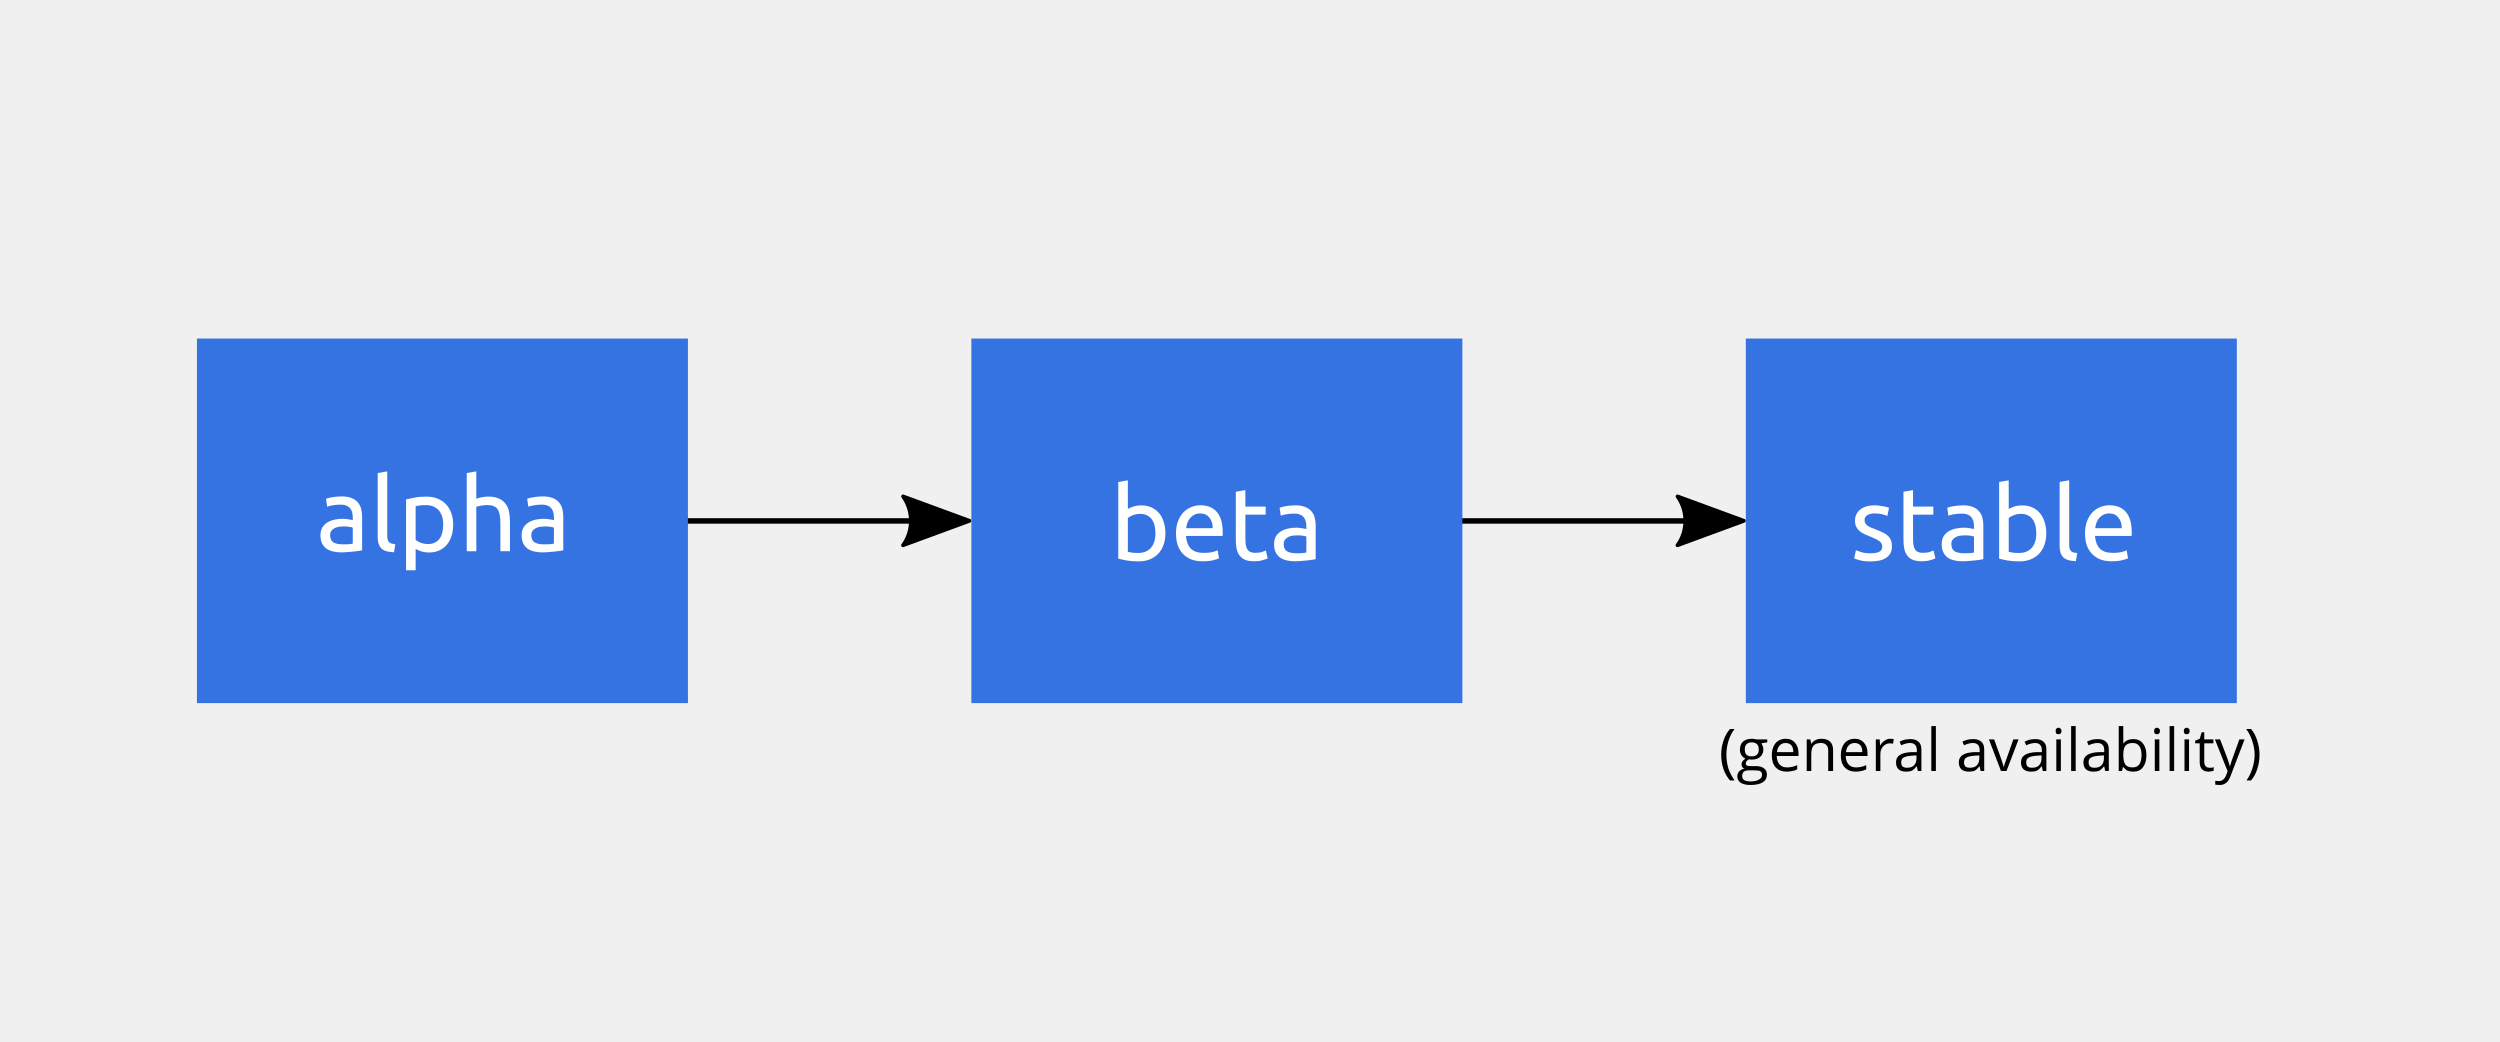
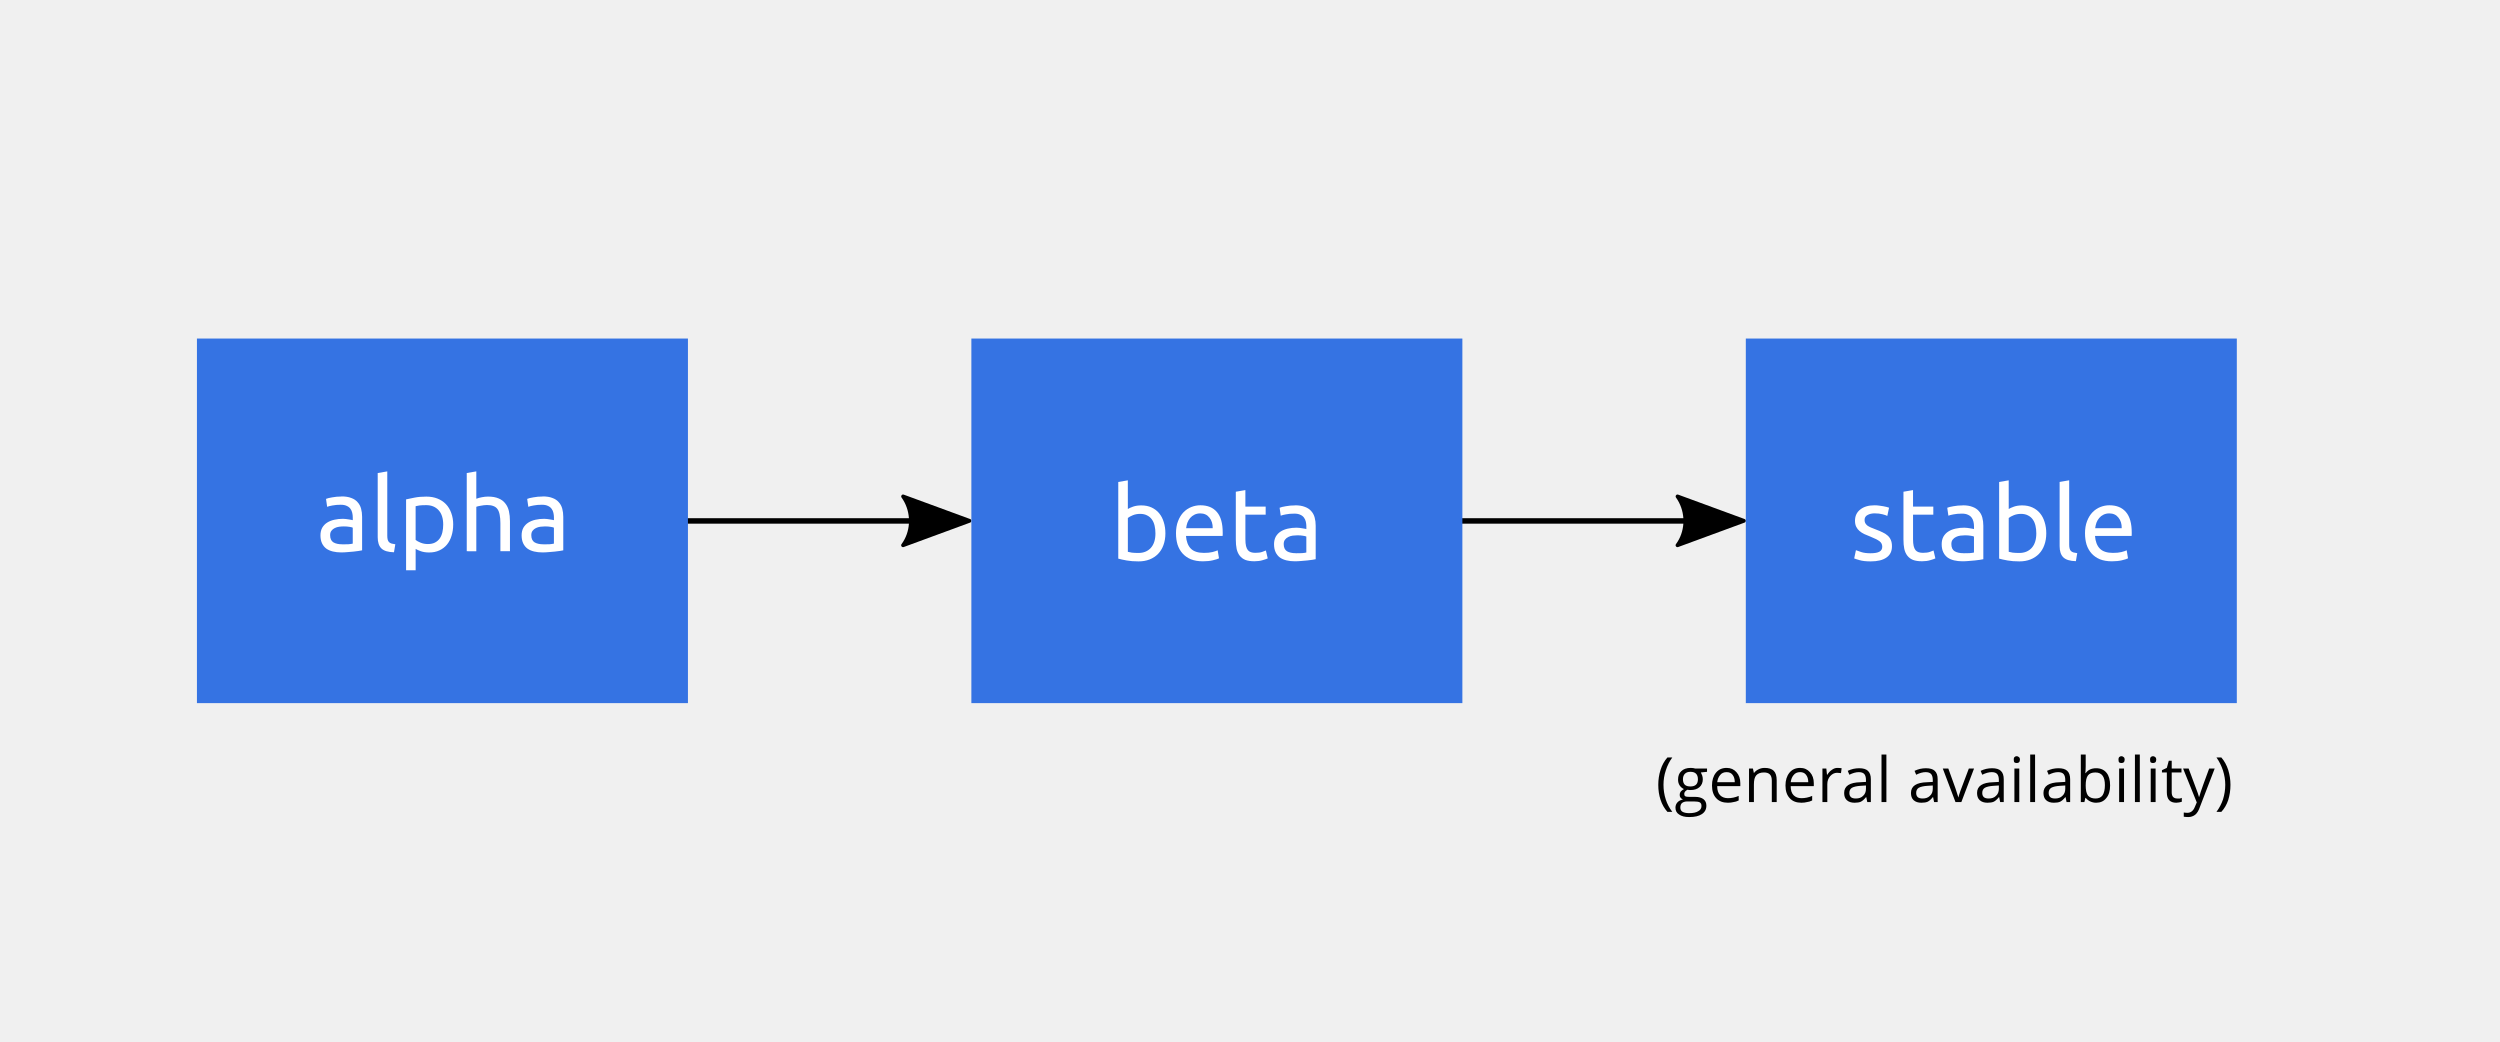
- <svg xmlns="http://www.w3.org/2000/svg" id="svg8" version="1.1" viewBox="0 0 120 50" height="50mm" width="120mm">
-   <defs id="defs2">
-     <marker style="overflow:visible;" id="Arrow2Lend" refX="0.0" refY="0.0" orient="auto">
-       <path transform="scale(1.1) rotate(180) translate(1,0)" d="M 8.719,4.034 L -2.207,0.016 L 8.719,-4.002 C 6.973,-1.63 6.983,1.616 8.719,4.034 z " style="fill-rule:evenodd;stroke-width:0.625;stroke-linejoin:round;stroke:#000000;stroke-opacity:1;fill:#000000;fill-opacity:1" id="path1005" />
-     </marker>
-     <rect id="rect891" height="35.563" width="31.827" y="5.407" x="78.775" />
-     <rect id="rect895" height="9.87" width="10.965" y="7.5" x="41.292" />
-     <rect id="rect889" height="83.109" width="193.808" y="-16.175" x="-40.26" />
-   </defs>
-   <g id="layer1">
-     <path d="m 80.515,23.737 c -0.072,0.005 -0.11,0.087 -0.067,0.145 0.214,0.299 0.329,0.643 0.353,0.99 H 69.965 v 0.264 h 10.835 c -0.024,0.347 -0.138,0.688 -0.353,0.98 -0.057,0.073 0.019,0.175 0.105,0.141 l 3.185,-1.172 c 0.081,-0.029 0.081,-0.143 0,-0.172 l -3.185,-1.17 c -0.008,-0.003 -0.017,-0.005 -0.025,-0.006 -0.004,-3.17e-4 -0.009,-3.17e-4 -0.013,0 z" style="color:#000000;font-style:normal;font-variant:normal;font-weight:normal;font-stretch:normal;font-size:medium;line-height:normal;font-family:sans-serif;font-variant-ligatures:normal;font-variant-position:normal;font-variant-caps:normal;font-variant-numeric:normal;font-variant-alternates:normal;font-variant-east-asian:normal;font-feature-settings:normal;font-variation-settings:normal;text-indent:0;text-align:start;text-decoration:none;text-decoration-line:none;text-decoration-style:solid;text-decoration-color:#000000;letter-spacing:normal;word-spacing:normal;text-transform:none;writing-mode:lr-tb;direction:ltr;text-orientation:mixed;dominant-baseline:auto;baseline-shift:baseline;text-anchor:start;white-space:normal;shape-padding:0;shape-margin:0;inline-size:0;clip-rule:nonzero;display:inline;overflow:visible;visibility:visible;isolation:auto;mix-blend-mode:normal;color-interpolation:sRGB;color-interpolation-filters:linearRGB;solid-color:#000000;solid-opacity:1;vector-effect:none;fill:#000000;fill-opacity:1;fill-rule:evenodd;stroke:none;stroke-width:0.265;stroke-linecap:butt;stroke-linejoin:miter;stroke-miterlimit:4;stroke-dasharray:none;stroke-dashoffset:0;stroke-opacity:1;color-rendering:auto;image-rendering:auto;shape-rendering:auto;text-rendering:auto;enable-background:accumulate;stop-color:#000000" id="path1296" />
-     <path id="path1296-0" style="color:#000000;font-style:normal;font-variant:normal;font-weight:normal;font-stretch:normal;font-size:medium;line-height:normal;font-family:sans-serif;font-variant-ligatures:normal;font-variant-position:normal;font-variant-caps:normal;font-variant-numeric:normal;font-variant-alternates:normal;font-variant-east-asian:normal;font-feature-settings:normal;font-variation-settings:normal;text-indent:0;text-align:start;text-decoration:none;text-decoration-line:none;text-decoration-style:solid;text-decoration-color:#000000;letter-spacing:normal;word-spacing:normal;text-transform:none;writing-mode:lr-tb;direction:ltr;text-orientation:mixed;dominant-baseline:auto;baseline-shift:baseline;text-anchor:start;white-space:normal;shape-padding:0;shape-margin:0;inline-size:0;clip-rule:nonzero;display:inline;overflow:visible;visibility:visible;isolation:auto;mix-blend-mode:normal;color-interpolation:sRGB;color-interpolation-filters:linearRGB;solid-color:#000000;solid-opacity:1;vector-effect:none;fill:#000000;fill-opacity:1;fill-rule:evenodd;stroke:none;stroke-width:0.265;stroke-linecap:butt;stroke-linejoin:miter;stroke-miterlimit:4;stroke-dasharray:none;stroke-dashoffset:0;stroke-opacity:1;color-rendering:auto;image-rendering:auto;shape-rendering:auto;text-rendering:auto;enable-background:accumulate;stop-color:#000000" d="m 43.342,23.737 c -0.072,0.005 -0.11,0.087 -0.067,0.145 0.214,0.299 0.329,0.643 0.353,0.99 H 32.792 v 0.264 h 10.835 c -0.024,0.347 -0.138,0.688 -0.353,0.98 -0.057,0.073 0.019,0.175 0.105,0.141 l 3.185,-1.172 c 0.081,-0.029 0.081,-0.143 0,-0.172 l -3.185,-1.17 c -0.008,-0.003 -0.017,-0.005 -0.025,-0.006 -0.004,-3.17e-4 -0.009,-3.17e-4 -0.013,0 z" />
-     <g id="g980">
-       <rect style="fill:#3573e3;fill-opacity:1;stroke-width:0.145;stroke-linecap:round;stroke-linejoin:round;stroke-miterlimit:1.414" id="rect833" width="23.568" height="17.5" x="9.453" y="16.25" />
-       <path id="path870" style="font-style:normal;font-variant:normal;font-weight:normal;font-stretch:normal;font-size:4.939px;line-height:125%;font-family:Ubuntu;-inkscape-font-specification:Ubuntu;font-variant-ligatures:normal;font-variant-caps:normal;font-variant-numeric:normal;font-feature-settings:normal;text-align:center;letter-spacing:0px;word-spacing:0px;writing-mode:lr-tb;text-anchor:middle;fill:#ffffff;fill-opacity:1;stroke:none;stroke-width:0.265px;stroke-linecap:butt;stroke-linejoin:miter;stroke-opacity:1" d="m 16.434,26.129 q 0.163,0 0.286,-0.005 0.128,-0.01 0.212,-0.03 v -0.766 q -0.049,-0.025 -0.163,-0.04 -0.109,-0.02 -0.267,-0.02 -0.104,0 -0.222,0.015 -0.114,0.015 -0.212,0.064 -0.094,0.044 -0.158,0.128 -0.064,0.079 -0.064,0.212 0,0.247 0.158,0.346 0.158,0.094 0.43,0.094 z m -0.04,-2.302 q 0.277,0 0.464,0.074 0.193,0.069 0.306,0.202 0.119,0.128 0.168,0.311 0.049,0.178 0.049,0.395 v 1.605 q -0.059,0.01 -0.168,0.03 -0.104,0.015 -0.237,0.03 -0.133,0.015 -0.291,0.025 -0.153,0.015 -0.306,0.015 -0.217,0 -0.4,-0.044 -0.183,-0.044 -0.316,-0.138 -0.133,-0.099 -0.207,-0.257 -0.074,-0.158 -0.074,-0.38 0,-0.212 0.084,-0.365 0.089,-0.153 0.237,-0.247 0.148,-0.094 0.346,-0.138 0.198,-0.044 0.415,-0.044 0.069,0 0.143,0.01 0.074,0.005 0.138,0.02 0.069,0.01 0.119,0.02 0.049,0.01 0.069,0.015 V 24.835 q 0,-0.114 -0.025,-0.222 -0.025,-0.114 -0.089,-0.198 -0.064,-0.089 -0.178,-0.138 -0.109,-0.054 -0.286,-0.054 -0.227,0 -0.4,0.035 -0.168,0.03 -0.252,0.064 l -0.054,-0.38 q 0.089,-0.04 0.296,-0.074 0.207,-0.04 0.449,-0.04 z" />
-       <path id="path872" style="font-style:normal;font-variant:normal;font-weight:normal;font-stretch:normal;font-size:4.939px;line-height:125%;font-family:Ubuntu;-inkscape-font-specification:Ubuntu;font-variant-ligatures:normal;font-variant-caps:normal;font-variant-numeric:normal;font-feature-settings:normal;text-align:center;letter-spacing:0px;word-spacing:0px;writing-mode:lr-tb;text-anchor:middle;fill:#ffffff;fill-opacity:1;stroke:none;stroke-width:0.265px;stroke-linecap:butt;stroke-linejoin:miter;stroke-opacity:1" d="m 18.911,26.509 q -0.425,-0.01 -0.603,-0.183 -0.178,-0.173 -0.178,-0.538 v -3.082 l 0.459,-0.079 v 3.087 q 0,0.114 0.02,0.188 0.02,0.074 0.064,0.119 0.044,0.044 0.119,0.069 0.074,0.02 0.183,0.035 z" />
-       <path id="path874" style="font-style:normal;font-variant:normal;font-weight:normal;font-stretch:normal;font-size:4.939px;line-height:125%;font-family:Ubuntu;-inkscape-font-specification:Ubuntu;font-variant-ligatures:normal;font-variant-caps:normal;font-variant-numeric:normal;font-feature-settings:normal;text-align:center;letter-spacing:0px;word-spacing:0px;writing-mode:lr-tb;text-anchor:middle;fill:#ffffff;fill-opacity:1;stroke:none;stroke-width:0.265px;stroke-linecap:butt;stroke-linejoin:miter;stroke-opacity:1" d="m 21.274,25.18 q 0,-0.449 -0.222,-0.691 -0.222,-0.242 -0.593,-0.242 -0.207,0 -0.326,0.015 -0.114,0.015 -0.183,0.035 v 1.62 q 0.084,0.069 0.242,0.133 0.158,0.064 0.346,0.064 0.198,0 0.336,-0.069 0.143,-0.074 0.232,-0.198 0.089,-0.128 0.128,-0.296 0.04,-0.173 0.04,-0.37 z m 0.479,0 q 0,0.291 -0.079,0.538 -0.074,0.247 -0.222,0.425 -0.148,0.178 -0.365,0.277 -0.212,0.099 -0.489,0.099 -0.222,0 -0.395,-0.059 -0.168,-0.059 -0.252,-0.114 v 1.027 H 19.491 V 23.97 q 0.163,-0.04 0.405,-0.084 0.247,-0.049 0.568,-0.049 0.296,0 0.533,0.094 0.237,0.094 0.405,0.267 0.168,0.173 0.257,0.425 0.094,0.247 0.094,0.558 z" />
-       <path id="path876" style="font-style:normal;font-variant:normal;font-weight:normal;font-stretch:normal;font-size:4.939px;line-height:125%;font-family:Ubuntu;-inkscape-font-specification:Ubuntu;font-variant-ligatures:normal;font-variant-caps:normal;font-variant-numeric:normal;font-feature-settings:normal;text-align:center;letter-spacing:0px;word-spacing:0px;writing-mode:lr-tb;text-anchor:middle;fill:#ffffff;fill-opacity:1;stroke:none;stroke-width:0.265px;stroke-linecap:butt;stroke-linejoin:miter;stroke-opacity:1" d="m 22.404,26.459 v -3.754 l 0.459,-0.079 v 1.314 q 0.128,-0.049 0.272,-0.074 0.148,-0.03 0.291,-0.03 0.306,0 0.509,0.089 0.202,0.084 0.321,0.242 0.123,0.153 0.173,0.37 0.049,0.217 0.049,0.479 v 1.442 H 24.019 v -1.343 q 0,-0.237 -0.035,-0.405 -0.03,-0.168 -0.104,-0.272 -0.074,-0.104 -0.198,-0.148 -0.123,-0.049 -0.306,-0.049 -0.074,0 -0.153,0.01 -0.079,0.01 -0.153,0.025 -0.069,0.01 -0.128,0.025 -0.054,0.015 -0.079,0.025 v 2.134 z" />
-       <path id="path878" style="font-style:normal;font-variant:normal;font-weight:normal;font-stretch:normal;font-size:4.939px;line-height:125%;font-family:Ubuntu;-inkscape-font-specification:Ubuntu;font-variant-ligatures:normal;font-variant-caps:normal;font-variant-numeric:normal;font-feature-settings:normal;text-align:center;letter-spacing:0px;word-spacing:0px;writing-mode:lr-tb;text-anchor:middle;fill:#ffffff;fill-opacity:1;stroke:none;stroke-width:0.265px;stroke-linecap:butt;stroke-linejoin:miter;stroke-opacity:1" d="m 26.09,26.129 q 0.163,0 0.286,-0.005 0.128,-0.01 0.212,-0.03 v -0.766 q -0.049,-0.025 -0.163,-0.04 -0.109,-0.02 -0.267,-0.02 -0.104,0 -0.222,0.015 -0.114,0.015 -0.212,0.064 -0.094,0.044 -0.158,0.128 -0.064,0.079 -0.064,0.212 0,0.247 0.158,0.346 0.158,0.094 0.43,0.094 z m -0.04,-2.302 q 0.277,0 0.464,0.074 0.193,0.069 0.306,0.202 0.119,0.128 0.168,0.311 0.049,0.178 0.049,0.395 v 1.605 q -0.059,0.01 -0.168,0.03 -0.104,0.015 -0.237,0.03 -0.133,0.015 -0.291,0.025 -0.153,0.015 -0.306,0.015 -0.217,0 -0.4,-0.044 -0.183,-0.044 -0.316,-0.138 -0.133,-0.099 -0.207,-0.257 -0.074,-0.158 -0.074,-0.38 0,-0.212 0.084,-0.365 0.089,-0.153 0.237,-0.247 0.148,-0.094 0.346,-0.138 0.198,-0.044 0.415,-0.044 0.069,0 0.143,0.01 0.074,0.005 0.138,0.02 0.069,0.01 0.119,0.02 0.049,0.01 0.069,0.015 V 24.835 q 0,-0.114 -0.025,-0.222 -0.025,-0.114 -0.089,-0.198 -0.064,-0.089 -0.178,-0.138 -0.109,-0.054 -0.286,-0.054 -0.227,0 -0.4,0.035 -0.168,0.03 -0.252,0.064 l -0.054,-0.38 q 0.089,-0.04 0.296,-0.074 0.207,-0.04 0.449,-0.04 z" />
-     </g>
-     <g transform="translate(-1.590023)" id="g960">
-       <rect y="16.25" x="48.216" height="17.5" width="23.568" id="rect833-2" style="fill:#3573e3;fill-opacity:1;stroke-width:0.145;stroke-linecap:round;stroke-linejoin:round;stroke-miterlimit:1.414" />
-       <path id="path861" style="font-style:normal;font-variant:normal;font-weight:normal;font-stretch:normal;font-size:4.939px;line-height:125%;font-family:Ubuntu;-inkscape-font-specification:Ubuntu;font-variant-ligatures:normal;font-variant-caps:normal;font-variant-numeric:normal;font-feature-settings:normal;text-align:center;letter-spacing:0px;word-spacing:0px;writing-mode:lr-tb;text-anchor:middle;fill:#ffffff;fill-opacity:1;stroke:none;stroke-width:0.265px;stroke-linecap:butt;stroke-linejoin:miter;stroke-opacity:1" d="m 55.727,24.432 q 0.084,-0.054 0.252,-0.114 0.173,-0.059 0.395,-0.059 0.277,0 0.489,0.099 0.217,0.099 0.365,0.277 0.148,0.178 0.222,0.425 0.079,0.247 0.079,0.543 0,0.311 -0.094,0.563 -0.089,0.247 -0.257,0.42 -0.168,0.173 -0.405,0.267 -0.237,0.094 -0.533,0.094 -0.321,0 -0.568,-0.044 -0.247,-0.044 -0.405,-0.089 v -3.679 l 0.459,-0.079 z m 0,2.055 q 0.069,0.02 0.193,0.04 0.128,0.015 0.316,0.015 0.37,0 0.593,-0.242 0.222,-0.247 0.222,-0.696 0,-0.198 -0.04,-0.37 -0.04,-0.173 -0.128,-0.296 -0.089,-0.128 -0.232,-0.198 -0.138,-0.074 -0.336,-0.074 -0.188,0 -0.346,0.064 -0.158,0.064 -0.242,0.133 z" />
-       <path id="path863" style="font-style:normal;font-variant:normal;font-weight:normal;font-stretch:normal;font-size:4.939px;line-height:125%;font-family:Ubuntu;-inkscape-font-specification:Ubuntu;font-variant-ligatures:normal;font-variant-caps:normal;font-variant-numeric:normal;font-feature-settings:normal;text-align:center;letter-spacing:0px;word-spacing:0px;writing-mode:lr-tb;text-anchor:middle;fill:#ffffff;fill-opacity:1;stroke:none;stroke-width:0.265px;stroke-linecap:butt;stroke-linejoin:miter;stroke-opacity:1" d="m 58.037,25.607 q 0,-0.341 0.099,-0.593 0.099,-0.257 0.262,-0.425 0.163,-0.168 0.375,-0.252 0.212,-0.084 0.435,-0.084 0.519,0 0.795,0.326 0.277,0.321 0.277,0.983 0,0.03 0,0.079 0,0.044 -0.005,0.084 h -1.758 q 0.03,0.4 0.232,0.607 0.202,0.207 0.632,0.207 0.242,0 0.405,-0.04 0.168,-0.044 0.252,-0.084 l 0.064,0.385 q -0.084,0.044 -0.296,0.094 -0.207,0.049 -0.474,0.049 -0.336,0 -0.583,-0.099 -0.242,-0.104 -0.4,-0.282 -0.158,-0.178 -0.237,-0.42 -0.074,-0.247 -0.074,-0.538 z m 1.763,-0.252 q 0.005,-0.311 -0.158,-0.509 -0.158,-0.202 -0.44,-0.202 -0.158,0 -0.282,0.064 -0.119,0.059 -0.202,0.158 -0.084,0.099 -0.133,0.227 -0.044,0.128 -0.059,0.262 z" />
-       <path id="path865" style="font-style:normal;font-variant:normal;font-weight:normal;font-stretch:normal;font-size:4.939px;line-height:125%;font-family:Ubuntu;-inkscape-font-specification:Ubuntu;font-variant-ligatures:normal;font-variant-caps:normal;font-variant-numeric:normal;font-feature-settings:normal;text-align:center;letter-spacing:0px;word-spacing:0px;writing-mode:lr-tb;text-anchor:middle;fill:#ffffff;fill-opacity:1;stroke:none;stroke-width:0.265px;stroke-linecap:butt;stroke-linejoin:miter;stroke-opacity:1" d="m 61.369,24.318 h 0.973 v 0.385 h -0.973 v 1.185 q 0,0.193 0.03,0.321 0.03,0.123 0.089,0.198 0.059,0.069 0.148,0.099 0.089,0.03 0.207,0.03 0.207,0 0.331,-0.044 0.128,-0.049 0.178,-0.069 l 0.089,0.38 q -0.069,0.035 -0.242,0.084 -0.173,0.054 -0.395,0.054 -0.262,0 -0.435,-0.064 -0.168,-0.069 -0.272,-0.202 -0.104,-0.133 -0.148,-0.326 -0.04,-0.198 -0.04,-0.454 v -2.292 l 0.459,-0.079 z" />
-       <path id="path867" style="font-style:normal;font-variant:normal;font-weight:normal;font-stretch:normal;font-size:4.939px;line-height:125%;font-family:Ubuntu;-inkscape-font-specification:Ubuntu;font-variant-ligatures:normal;font-variant-caps:normal;font-variant-numeric:normal;font-feature-settings:normal;text-align:center;letter-spacing:0px;word-spacing:0px;writing-mode:lr-tb;text-anchor:middle;fill:#ffffff;fill-opacity:1;stroke:none;stroke-width:0.265px;stroke-linecap:butt;stroke-linejoin:miter;stroke-opacity:1" d="m 63.796,26.556 q 0.163,0 0.286,-0.005 0.128,-0.01 0.212,-0.03 V 25.756 q -0.049,-0.025 -0.163,-0.04 -0.109,-0.02 -0.267,-0.02 -0.104,0 -0.222,0.015 -0.114,0.015 -0.212,0.064 -0.094,0.044 -0.158,0.128 -0.064,0.079 -0.064,0.212 0,0.247 0.158,0.346 0.158,0.094 0.43,0.094 z m -0.04,-2.302 q 0.277,0 0.464,0.074 0.193,0.069 0.306,0.202 0.119,0.128 0.168,0.311 0.049,0.178 0.049,0.395 v 1.605 q -0.059,0.01 -0.168,0.03 -0.104,0.015 -0.237,0.03 -0.133,0.015 -0.291,0.025 -0.153,0.015 -0.306,0.015 -0.217,0 -0.4,-0.044 -0.183,-0.044 -0.316,-0.138 -0.133,-0.099 -0.207,-0.257 -0.074,-0.158 -0.074,-0.38 0,-0.212 0.084,-0.365 0.089,-0.153 0.237,-0.247 0.148,-0.094 0.346,-0.138 0.198,-0.044 0.415,-0.044 0.069,0 0.143,0.01 0.074,0.005 0.138,0.02 0.069,0.01 0.119,0.02 0.049,0.01 0.069,0.015 v -0.128 q 0,-0.114 -0.025,-0.222 -0.025,-0.114 -0.089,-0.198 -0.064,-0.089 -0.178,-0.138 -0.109,-0.054 -0.286,-0.054 -0.227,0 -0.4,0.035 -0.168,0.03 -0.252,0.064 l -0.054,-0.38 q 0.089,-0.04 0.296,-0.074 0.207,-0.04 0.449,-0.04 z" />
-     </g>
-     <g id="g943">
-       <rect style="fill:#3573e3;fill-opacity:1;stroke-width:0.145;stroke-linecap:round;stroke-linejoin:round;stroke-miterlimit:1.414" id="rect833-2-6" width="23.568" height="17.5" x="83.799" y="16.25" />
-       <path id="path848" style="font-style:normal;font-variant:normal;font-weight:normal;font-stretch:normal;font-size:4.939px;line-height:125%;font-family:Ubuntu;-inkscape-font-specification:Ubuntu;font-variant-ligatures:normal;font-variant-caps:normal;font-variant-numeric:normal;font-feature-settings:normal;text-align:center;letter-spacing:0px;word-spacing:0px;writing-mode:lr-tb;text-anchor:middle;fill:#ffffff;fill-opacity:1;stroke:none;stroke-width:0.265px;stroke-linecap:butt;stroke-linejoin:miter;stroke-opacity:1" d="m 89.795,26.556 q 0.282,0 0.415,-0.074 0.138,-0.074 0.138,-0.237 0,-0.168 -0.133,-0.267 -0.133,-0.099 -0.44,-0.222 -0.148,-0.059 -0.286,-0.119 -0.133,-0.064 -0.232,-0.148 -0.099,-0.084 -0.158,-0.202 -0.059,-0.119 -0.059,-0.291 0,-0.341 0.252,-0.538 0.252,-0.202 0.687,-0.202 0.109,0 0.217,0.015 0.109,0.01 0.202,0.03 0.094,0.015 0.163,0.035 0.074,0.02 0.114,0.035 l -0.084,0.395 q -0.074,-0.04 -0.232,-0.079 -0.158,-0.044 -0.38,-0.044 -0.193,0 -0.336,0.079 -0.143,0.074 -0.143,0.237 0,0.084 0.03,0.148 0.035,0.064 0.099,0.119 0.069,0.049 0.168,0.094 0.099,0.044 0.237,0.094 0.183,0.069 0.326,0.138 0.143,0.064 0.242,0.153 0.104,0.089 0.158,0.217 0.054,0.123 0.054,0.306 0,0.356 -0.267,0.538 -0.262,0.183 -0.751,0.183 -0.341,0 -0.533,-0.059 -0.193,-0.054 -0.262,-0.084 l 0.084,-0.395 q 0.079,0.03 0.252,0.089 0.173,0.059 0.459,0.059 z" />
-       <path id="path850" style="font-style:normal;font-variant:normal;font-weight:normal;font-stretch:normal;font-size:4.939px;line-height:125%;font-family:Ubuntu;-inkscape-font-specification:Ubuntu;font-variant-ligatures:normal;font-variant-caps:normal;font-variant-numeric:normal;font-feature-settings:normal;text-align:center;letter-spacing:0px;word-spacing:0px;writing-mode:lr-tb;text-anchor:middle;fill:#ffffff;fill-opacity:1;stroke:none;stroke-width:0.265px;stroke-linecap:butt;stroke-linejoin:miter;stroke-opacity:1" d="m 91.826,24.318 h 0.973 v 0.385 h -0.973 v 1.185 q 0,0.193 0.03,0.321 0.03,0.123 0.089,0.198 0.059,0.069 0.148,0.099 0.089,0.03 0.207,0.03 0.207,0 0.331,-0.044 0.128,-0.049 0.178,-0.069 l 0.089,0.38 q -0.069,0.035 -0.242,0.084 -0.173,0.054 -0.395,0.054 -0.262,0 -0.435,-0.064 -0.168,-0.069 -0.272,-0.202 -0.104,-0.133 -0.148,-0.326 -0.04,-0.198 -0.04,-0.454 v -2.292 l 0.459,-0.079 z" />
-       <path id="path852" style="font-style:normal;font-variant:normal;font-weight:normal;font-stretch:normal;font-size:4.939px;line-height:125%;font-family:Ubuntu;-inkscape-font-specification:Ubuntu;font-variant-ligatures:normal;font-variant-caps:normal;font-variant-numeric:normal;font-feature-settings:normal;text-align:center;letter-spacing:0px;word-spacing:0px;writing-mode:lr-tb;text-anchor:middle;fill:#ffffff;fill-opacity:1;stroke:none;stroke-width:0.265px;stroke-linecap:butt;stroke-linejoin:miter;stroke-opacity:1" d="m 94.253,26.556 q 0.163,0 0.286,-0.005 0.128,-0.01 0.212,-0.03 V 25.756 q -0.049,-0.025 -0.163,-0.04 -0.109,-0.02 -0.267,-0.02 -0.104,0 -0.222,0.015 -0.114,0.015 -0.212,0.064 -0.094,0.044 -0.158,0.128 -0.064,0.079 -0.064,0.212 0,0.247 0.158,0.346 0.158,0.094 0.43,0.094 z m -0.04,-2.302 q 0.277,0 0.464,0.074 0.193,0.069 0.306,0.202 0.119,0.128 0.168,0.311 0.049,0.178 0.049,0.395 v 1.605 q -0.059,0.01 -0.168,0.03 -0.104,0.015 -0.237,0.03 -0.133,0.015 -0.291,0.025 -0.153,0.015 -0.306,0.015 -0.217,0 -0.4,-0.044 -0.183,-0.044 -0.316,-0.138 -0.133,-0.099 -0.207,-0.257 -0.074,-0.158 -0.074,-0.38 0,-0.212 0.084,-0.365 0.089,-0.153 0.237,-0.247 0.148,-0.094 0.346,-0.138 0.198,-0.044 0.415,-0.044 0.069,0 0.143,0.01 0.074,0.005 0.138,0.02 0.069,0.01 0.119,0.02 0.049,0.01 0.069,0.015 v -0.128 q 0,-0.114 -0.025,-0.222 -0.025,-0.114 -0.089,-0.198 -0.064,-0.089 -0.178,-0.138 -0.109,-0.054 -0.286,-0.054 -0.227,0 -0.4,0.035 -0.168,0.03 -0.252,0.064 l -0.054,-0.38 q 0.089,-0.04 0.296,-0.074 0.207,-0.04 0.449,-0.04 z" />
-       <path id="path854" style="font-style:normal;font-variant:normal;font-weight:normal;font-stretch:normal;font-size:4.939px;line-height:125%;font-family:Ubuntu;-inkscape-font-specification:Ubuntu;font-variant-ligatures:normal;font-variant-caps:normal;font-variant-numeric:normal;font-feature-settings:normal;text-align:center;letter-spacing:0px;word-spacing:0px;writing-mode:lr-tb;text-anchor:middle;fill:#ffffff;fill-opacity:1;stroke:none;stroke-width:0.265px;stroke-linecap:butt;stroke-linejoin:miter;stroke-opacity:1" d="m 96.419,24.432 q 0.084,-0.054 0.252,-0.114 0.173,-0.059 0.395,-0.059 0.277,0 0.489,0.099 0.217,0.099 0.365,0.277 0.148,0.178 0.222,0.425 0.079,0.247 0.079,0.543 0,0.311 -0.094,0.563 -0.089,0.247 -0.257,0.42 -0.168,0.173 -0.405,0.267 -0.237,0.094 -0.533,0.094 -0.321,0 -0.568,-0.044 -0.247,-0.044 -0.405,-0.089 v -3.679 l 0.459,-0.079 z m 0,2.055 q 0.069,0.02 0.193,0.04 0.128,0.015 0.316,0.015 0.37,0 0.593,-0.242 0.222,-0.247 0.222,-0.696 0,-0.198 -0.04,-0.37 -0.04,-0.173 -0.128,-0.296 -0.089,-0.128 -0.232,-0.198 -0.138,-0.074 -0.336,-0.074 -0.188,0 -0.346,0.064 -0.158,0.064 -0.242,0.133 z" />
-       <path id="path856" style="font-style:normal;font-variant:normal;font-weight:normal;font-stretch:normal;font-size:4.939px;line-height:125%;font-family:Ubuntu;-inkscape-font-specification:Ubuntu;font-variant-ligatures:normal;font-variant-caps:normal;font-variant-numeric:normal;font-feature-settings:normal;text-align:center;letter-spacing:0px;word-spacing:0px;writing-mode:lr-tb;text-anchor:middle;fill:#ffffff;fill-opacity:1;stroke:none;stroke-width:0.265px;stroke-linecap:butt;stroke-linejoin:miter;stroke-opacity:1" d="m 99.643,26.936 q -0.425,-0.01 -0.603,-0.183 -0.178,-0.173 -0.178,-0.538 v -3.082 l 0.459,-0.079 v 3.087 q 0,0.114 0.02,0.188 0.02,0.074 0.064,0.119 0.044,0.044 0.119,0.069 0.074,0.02 0.183,0.035 z" />
-       <path id="path858" style="font-style:normal;font-variant:normal;font-weight:normal;font-stretch:normal;font-size:4.939px;line-height:125%;font-family:Ubuntu;-inkscape-font-specification:Ubuntu;font-variant-ligatures:normal;font-variant-caps:normal;font-variant-numeric:normal;font-feature-settings:normal;text-align:center;letter-spacing:0px;word-spacing:0px;writing-mode:lr-tb;text-anchor:middle;fill:#ffffff;fill-opacity:1;stroke:none;stroke-width:0.265px;stroke-linecap:butt;stroke-linejoin:miter;stroke-opacity:1" d="m 100.08,25.607 q 0,-0.341 0.099,-0.593 0.099,-0.257 0.262,-0.425 0.163,-0.168 0.375,-0.252 0.212,-0.084 0.435,-0.084 0.519,0 0.795,0.326 0.277,0.321 0.277,0.983 0,0.03 0,0.079 0,0.044 -0.005,0.084 h -1.758 q 0.03,0.4 0.232,0.607 0.202,0.207 0.632,0.207 0.242,0 0.405,-0.04 0.168,-0.044 0.252,-0.084 l 0.064,0.385 q -0.084,0.044 -0.296,0.094 -0.207,0.049 -0.474,0.049 -0.336,0 -0.583,-0.099 -0.242,-0.104 -0.4,-0.282 -0.158,-0.178 -0.237,-0.42 -0.074,-0.247 -0.074,-0.538 z m 1.763,-0.252 q 0.005,-0.311 -0.158,-0.509 -0.158,-0.202 -0.44,-0.202 -0.158,0 -0.282,0.064 -0.119,0.059 -0.202,0.158 -0.084,0.099 -0.133,0.227 -0.044,0.128 -0.059,0.262 z" />
-     </g>
-     <text style="fill:black;stroke:none;stroke-opacity:1;stroke-width:0.265px;stroke-linejoin:miter;stroke-linecap:butt;fill-opacity:1;font-family:Helvetica;font-style:normal;font-weight:normal;font-size:3.175px;line-height:125%;letter-spacing:0px;word-spacing:0px;-inkscape-font-specification:'Helvetica, Normal';font-stretch:normal;font-variant:normal;text-align:center;writing-mode:lr;font-variant-ligatures:normal;font-variant-caps:normal;font-variant-numeric:normal;font-feature-settings:normal;white-space:pre;shape-inside:url(#rect889)" id="text887" xml:space="preserve" />
-     <text style="fill:black;stroke:none;stroke-opacity:1;stroke-width:0.265px;stroke-linejoin:miter;stroke-linecap:butt;fill-opacity:1;font-family:Helvetica;font-style:normal;font-weight:normal;font-size:3.175px;line-height:125%;letter-spacing:0px;word-spacing:0px;-inkscape-font-specification:'Helvetica, Normal';font-stretch:normal;font-variant:normal;text-align:start;writing-mode:lr;font-variant-ligatures:normal;font-variant-caps:normal;font-variant-numeric:normal;font-feature-settings:normal;white-space:pre;shape-inside:url(#rect895)" id="text893" xml:space="preserve" />
-     <text id="text883" y="37.01" x="82.507" style="font-style:normal;font-variant:normal;font-weight:normal;font-stretch:normal;font-size:3.175px;line-height:125%;font-family:Helvetica;-inkscape-font-specification:'Helvetica, Normal';font-variant-ligatures:normal;font-variant-caps:normal;font-variant-numeric:normal;font-feature-settings:normal;text-align:start;letter-spacing:0px;word-spacing:0px;writing-mode:lr-tb;text-anchor:start;fill:#000000;fill-opacity:1;stroke:none;stroke-width:0.265px;stroke-linecap:butt;stroke-linejoin:miter;stroke-opacity:1" xml:space="preserve">
-       <tspan id="tspan885" style="font-style:normal;font-variant:normal;font-weight:normal;font-stretch:normal;font-size:2.822px;font-family:'Open Sans';-inkscape-font-specification:'Open Sans, Normal';font-variant-ligatures:normal;font-variant-caps:normal;font-variant-numeric:normal;font-variant-east-asian:normal;stroke-width:0.265px" y="37.01" x="82.507">(general availability)</tspan>
-     </text>
-     <text style="fill:black;stroke:none;stroke-opacity:1;stroke-width:0.265px;stroke-linejoin:miter;stroke-linecap:butt;fill-opacity:1;font-family:Helvetica;font-style:normal;font-weight:normal;font-size:3.175px;line-height:125%;letter-spacing:0px;word-spacing:0px;-inkscape-font-specification:'Helvetica, Normal';font-stretch:normal;font-variant:normal;text-align:start;writing-mode:lr;font-variant-ligatures:normal;font-variant-caps:normal;font-variant-numeric:normal;font-feature-settings:normal;white-space:pre;shape-inside:url(#rect891)" id="text889" xml:space="preserve" />
+ <svg xmlns="http://www.w3.org/2000/svg" width="120mm" height="50mm" version="1.1" viewBox="0 0 120 50">
+   <style>
+   text {
+     font-family: "Open Sans", sans-serif;
+     font-weight: initial;
+     font-size: 3px;
+     letter-spacing: 0;
+     word-spacing: 0;
+   }
+ 
+   @media (max-width: 1200px) {
+     text {
+       font-size: 3.5px;
+     }
+   }
+ 
+   @media (max-width: 600px) {
+     text {
+       font-size: 4px;
+     }
+   }
+ </style>
+   <path d="m80.515 23.737c-0.072 5e-3 -0.11 0.087-0.067 0.145 0.214 0.299 0.329 0.643 0.353 0.99h-10.835v0.264h10.835c-0.024 0.347-0.138 0.688-0.353 0.98-0.057 0.073 0.019 0.175 0.105 0.141l3.185-1.172c0.081-0.029 0.081-0.143 0-0.172l-3.185-1.17c-0.008-0.003-0.017-0.005-0.025-0.006-0.004-3.17e-4 -0.009-3.17e-4 -0.013 0z" color="#000000" dominant-baseline="auto" fill-rule="evenodd" shape-rendering="auto" solid-color="#000000" stop-color="#000000" style="inline-size:0;isolation:auto;mix-blend-mode:normal;shape-margin:0;shape-padding:0;" />
+   <path d="m43.342 23.737c-0.072 5e-3 -0.11 0.087-0.067 0.145 0.214 0.299 0.329 0.643 0.353 0.99h-10.835v0.264h10.835c-0.024 0.347-0.138 0.688-0.353 0.98-0.057 0.073 0.019 0.175 0.105 0.141l3.185-1.172c0.081-0.029 0.081-0.143 0-0.172l-3.185-1.17c-0.008-0.003-0.017-0.005-0.025-0.006-0.004-3.17e-4 -0.009-3.17e-4 -0.013 0z" color="#000000" dominant-baseline="auto" fill-rule="evenodd" shape-rendering="auto" solid-color="#000000" stop-color="#000000" style="inline-size:0;isolation:auto;mix-blend-mode:normal;shape-margin:0;shape-padding:0;" />
+   <rect x="9.453" y="16.25" width="23.568" height="17.5" fill="#3573e3" />
+   <path d="m16.434 26.129q0.163 0 0.286-0.005 0.128-0.01 0.212-0.03v-0.766q-0.049-0.025-0.163-0.04-0.109-0.02-0.267-0.02-0.104 0-0.222 0.015-0.114 0.015-0.212 0.064-0.094 0.044-0.158 0.128-0.064 0.079-0.064 0.212 0 0.247 0.158 0.346 0.158 0.094 0.43 0.094zm-0.04-2.301q0.277 0 0.464 0.074 0.193 0.069 0.306 0.203 0.119 0.128 0.168 0.311 0.049 0.178 0.049 0.395v1.605q-0.059 0.01-0.168 0.03-0.104 0.015-0.237 0.03-0.133 0.015-0.291 0.025-0.153 0.015-0.306 0.015-0.217 0-0.4-0.044t-0.316-0.138q-0.133-0.099-0.207-0.257-0.074-0.158-0.074-0.38 0-0.212 0.084-0.365 0.089-0.153 0.237-0.247 0.148-0.094 0.346-0.138 0.198-0.044 0.415-0.044 0.069 0 0.143 0.01 0.074 0.005 0.138 0.02 0.069 0.01 0.119 0.02 0.049 0.01 0.069 0.015v-0.128q0-0.114-0.025-0.222-0.025-0.114-0.089-0.198-0.064-0.089-0.178-0.138-0.109-0.054-0.286-0.054-0.227 0-0.4 0.035-0.168 0.03-0.252 0.064l-0.054-0.38q0.089-0.04 0.296-0.074 0.207-0.04 0.449-0.04z" fill="#fff" />
+   <path d="m18.911 26.509q-0.425-0.01-0.603-0.183-0.178-0.173-0.178-0.538v-3.082l0.459-0.079v3.087q0 0.114 0.02 0.188 0.02 0.074 0.064 0.119 0.044 0.044 0.119 0.069 0.074 0.02 0.183 0.035z" fill="#fff" />
+   <path d="m21.274 25.18q0-0.449-0.222-0.691-0.222-0.242-0.593-0.242-0.207 0-0.326 0.015-0.114 0.015-0.183 0.035v1.62q0.084 0.069 0.242 0.133t0.346 0.064q0.198 0 0.336-0.069 0.143-0.074 0.232-0.198 0.089-0.128 0.128-0.296 0.04-0.173 0.04-0.37zm0.479 0q0 0.291-0.079 0.538-0.074 0.247-0.222 0.425-0.148 0.178-0.365 0.277-0.212 0.099-0.489 0.099-0.222 0-0.395-0.059-0.168-0.059-0.252-0.114v1.027h-0.459v-3.403q0.163-0.04 0.405-0.084 0.247-0.049 0.568-0.049 0.296 0 0.533 0.094 0.237 0.094 0.405 0.267 0.168 0.173 0.257 0.425 0.094 0.247 0.094 0.558z" fill="#fff" />
+   <path d="m22.404 26.459v-3.754l0.459-0.079v1.314q0.128-0.049 0.272-0.074 0.148-0.03 0.291-0.03 0.306 0 0.509 0.089 0.203 0.084 0.321 0.242 0.123 0.153 0.173 0.37 0.049 0.217 0.049 0.479v1.442h-0.459v-1.343q0-0.237-0.035-0.405-0.03-0.168-0.104-0.272-0.074-0.104-0.198-0.148-0.123-0.049-0.306-0.049-0.074 0-0.153 0.01-0.079 0.01-0.153 0.025-0.069 0.01-0.128 0.025-0.054 0.015-0.079 0.025v2.134z" fill="#fff" />
+   <path d="m26.09 26.129q0.163 0 0.286-0.005 0.128-0.01 0.212-0.03v-0.766q-0.049-0.025-0.163-0.04-0.109-0.02-0.267-0.02-0.104 0-0.222 0.015-0.114 0.015-0.212 0.064-0.094 0.044-0.158 0.128-0.064 0.079-0.064 0.212 0 0.247 0.158 0.346 0.158 0.094 0.43 0.094zm-0.04-2.301q0.277 0 0.464 0.074 0.193 0.069 0.306 0.203 0.119 0.128 0.168 0.311 0.049 0.178 0.049 0.395v1.605q-0.059 0.01-0.168 0.03-0.104 0.015-0.237 0.03-0.133 0.015-0.291 0.025-0.153 0.015-0.306 0.015-0.217 0-0.4-0.044t-0.316-0.138q-0.133-0.099-0.207-0.257-0.074-0.158-0.074-0.38 0-0.212 0.084-0.365 0.089-0.153 0.237-0.247 0.148-0.094 0.346-0.138 0.198-0.044 0.415-0.044 0.069 0 0.143 0.01 0.074 0.005 0.138 0.02 0.069 0.01 0.119 0.02 0.049 0.01 0.069 0.015v-0.128q0-0.114-0.025-0.222-0.025-0.114-0.089-0.198-0.064-0.089-0.178-0.138-0.109-0.054-0.286-0.054-0.227 0-0.4 0.035-0.168 0.03-0.252 0.064l-0.054-0.38q0.089-0.04 0.296-0.074 0.207-0.04 0.449-0.04z" fill="#fff" />
+   <g transform="translate(-1.59)">
+     <rect x="48.216" y="16.25" width="23.568" height="17.5" fill="#3573e3" />
+     <path d="m55.727 24.432q0.084-0.054 0.252-0.114 0.173-0.059 0.395-0.059 0.277 0 0.489 0.099 0.217 0.099 0.365 0.277 0.148 0.178 0.222 0.425 0.079 0.247 0.079 0.543 0 0.311-0.094 0.563-0.089 0.247-0.257 0.42t-0.405 0.267q-0.237 0.094-0.533 0.094-0.321 0-0.568-0.044-0.247-0.044-0.405-0.089v-3.679l0.459-0.079zm0 2.055q0.069 0.02 0.193 0.04 0.128 0.015 0.316 0.015 0.37 0 0.593-0.242 0.222-0.247 0.222-0.696 0-0.198-0.04-0.37-0.04-0.173-0.128-0.296-0.089-0.128-0.232-0.198-0.138-0.074-0.336-0.074-0.188 0-0.346 0.064-0.158 0.064-0.242 0.133z" fill="#fff" />
+     <path d="m58.037 25.607q0-0.341 0.099-0.593 0.099-0.257 0.262-0.425 0.163-0.168 0.375-0.252 0.212-0.084 0.435-0.084 0.519 0 0.795 0.326 0.277 0.321 0.277 0.983 0 0.03 0 0.079 0 0.044-0.005 0.084h-1.758q0.03 0.4 0.232 0.607 0.203 0.207 0.632 0.207 0.242 0 0.405-0.04 0.168-0.044 0.252-0.084l0.064 0.385q-0.084 0.044-0.296 0.094-0.207 0.049-0.474 0.049-0.336 0-0.583-0.099-0.242-0.104-0.4-0.282-0.158-0.178-0.237-0.42-0.074-0.247-0.074-0.538zm1.763-0.252q0.005-0.311-0.158-0.509-0.158-0.203-0.44-0.203-0.158 0-0.282 0.064-0.119 0.059-0.203 0.158-0.084 0.099-0.133 0.227-0.044 0.128-0.059 0.262z" fill="#fff" />
+     <path d="m61.369 24.318h0.973v0.385h-0.973v1.185q0 0.193 0.03 0.321 0.03 0.123 0.089 0.198 0.059 0.069 0.148 0.099 0.089 0.03 0.207 0.03 0.207 0 0.331-0.044 0.128-0.049 0.178-0.069l0.089 0.38q-0.069 0.035-0.242 0.084-0.173 0.054-0.395 0.054-0.262 0-0.435-0.064-0.168-0.069-0.272-0.202-0.104-0.133-0.148-0.326-0.04-0.198-0.04-0.454v-2.292l0.459-0.079z" fill="#fff" />
+     <path d="m63.796 26.556q0.163 0 0.286-0.005 0.128-0.01 0.212-0.03v-0.766q-0.049-0.025-0.163-0.04-0.109-0.02-0.267-0.02-0.104 0-0.222 0.015-0.114 0.015-0.212 0.064-0.094 0.044-0.158 0.128-0.064 0.079-0.064 0.212 0 0.247 0.158 0.346 0.158 0.094 0.43 0.094zm-0.04-2.301q0.277 0 0.464 0.074 0.193 0.069 0.306 0.202 0.119 0.128 0.168 0.311 0.049 0.178 0.049 0.395v1.605q-0.059 0.01-0.168 0.03-0.104 0.015-0.237 0.03-0.133 0.015-0.291 0.025-0.153 0.015-0.306 0.015-0.217 0-0.4-0.044-0.183-0.044-0.316-0.138-0.133-0.099-0.207-0.257-0.074-0.158-0.074-0.38 0-0.212 0.084-0.365 0.089-0.153 0.237-0.247 0.148-0.094 0.346-0.138 0.198-0.044 0.415-0.044 0.069 0 0.143 0.01 0.074 0.005 0.138 0.02 0.069 0.01 0.119 0.02 0.049 0.01 0.069 0.015v-0.128q0-0.114-0.025-0.222-0.025-0.114-0.089-0.198-0.064-0.089-0.178-0.138-0.109-0.054-0.286-0.054-0.227 0-0.4 0.035-0.168 0.03-0.252 0.064l-0.054-0.38q0.089-0.04 0.296-0.074 0.207-0.04 0.449-0.04z" fill="#fff" />
  </g>
+   <rect x="83.799" y="16.25" width="23.568" height="17.5" fill="#3573e3" />
+   <path d="m89.795 26.556q0.282 0 0.415-0.074 0.138-0.074 0.138-0.237 0-0.168-0.133-0.267-0.133-0.099-0.44-0.222-0.148-0.059-0.286-0.119-0.133-0.064-0.232-0.148-0.099-0.084-0.158-0.203-0.059-0.119-0.059-0.291 0-0.341 0.252-0.538 0.252-0.203 0.686-0.203 0.109 0 0.217 0.015 0.109 0.01 0.203 0.03 0.094 0.015 0.163 0.035 0.074 0.02 0.114 0.035l-0.084 0.395q-0.074-0.04-0.232-0.079-0.158-0.044-0.38-0.044-0.193 0-0.336 0.079-0.143 0.074-0.143 0.237 0 0.084 0.03 0.148 0.035 0.064 0.099 0.119 0.069 0.049 0.168 0.094 0.099 0.044 0.237 0.094 0.183 0.069 0.326 0.138 0.143 0.064 0.242 0.153 0.104 0.089 0.158 0.217 0.054 0.123 0.054 0.306 0 0.356-0.267 0.538-0.262 0.183-0.751 0.183-0.341 0-0.533-0.059-0.193-0.054-0.262-0.084l0.084-0.395q0.079 0.03 0.252 0.089 0.173 0.059 0.459 0.059z" fill="#fff" />
+   <path d="m91.826 24.318h0.973v0.385h-0.973v1.185q0 0.193 0.03 0.321 0.03 0.123 0.089 0.198 0.059 0.069 0.148 0.099 0.089 0.03 0.207 0.03 0.207 0 0.331-0.044 0.128-0.049 0.178-0.069l0.089 0.38q-0.069 0.035-0.242 0.084-0.173 0.054-0.395 0.054-0.262 0-0.435-0.064-0.168-0.069-0.272-0.202-0.104-0.133-0.148-0.326-0.04-0.198-0.04-0.454v-2.292l0.459-0.079z" fill="#fff" />
+   <path d="m94.253 26.556q0.163 0 0.286-0.005 0.128-0.01 0.212-0.03v-0.766q-0.049-0.025-0.163-0.04-0.109-0.02-0.267-0.02-0.104 0-0.222 0.015-0.114 0.015-0.212 0.064-0.094 0.044-0.158 0.128-0.064 0.079-0.064 0.212 0 0.247 0.158 0.346 0.158 0.094 0.43 0.094zm-0.04-2.301q0.277 0 0.464 0.074 0.193 0.069 0.306 0.202 0.119 0.128 0.168 0.311 0.049 0.178 0.049 0.395v1.605q-0.059 0.01-0.168 0.03-0.104 0.015-0.237 0.03-0.133 0.015-0.291 0.025-0.153 0.015-0.306 0.015-0.217 0-0.4-0.044-0.183-0.044-0.316-0.138-0.133-0.099-0.207-0.257-0.074-0.158-0.074-0.38 0-0.212 0.084-0.365 0.089-0.153 0.237-0.247 0.148-0.094 0.346-0.138 0.198-0.044 0.415-0.044 0.069 0 0.143 0.01 0.074 0.005 0.138 0.02 0.069 0.01 0.119 0.02 0.049 0.01 0.069 0.015v-0.128q0-0.114-0.025-0.222-0.025-0.114-0.089-0.198-0.064-0.089-0.178-0.138-0.109-0.054-0.286-0.054-0.227 0-0.4 0.035-0.168 0.03-0.252 0.064l-0.054-0.38q0.089-0.04 0.296-0.074 0.207-0.04 0.449-0.04z" fill="#fff" />
+   <path d="m96.419 24.432q0.084-0.054 0.252-0.114 0.173-0.059 0.395-0.059 0.277 0 0.489 0.099 0.217 0.099 0.365 0.277 0.148 0.178 0.222 0.425 0.079 0.247 0.079 0.543 0 0.311-0.094 0.563-0.089 0.247-0.257 0.42t-0.405 0.267q-0.237 0.094-0.533 0.094-0.321 0-0.568-0.044-0.247-0.044-0.405-0.089v-3.679l0.459-0.079zm0 2.055q0.069 0.02 0.193 0.04 0.128 0.015 0.316 0.015 0.37 0 0.593-0.242 0.222-0.247 0.222-0.696 0-0.198-0.04-0.37-0.04-0.173-0.128-0.296-0.089-0.128-0.232-0.198-0.138-0.074-0.336-0.074-0.188 0-0.346 0.064-0.158 0.064-0.242 0.133z" fill="#fff" />
+   <path d="m99.643 26.936q-0.425-0.01-0.603-0.183-0.178-0.173-0.178-0.538v-3.082l0.459-0.079v3.087q0 0.114 0.02 0.188 0.02 0.074 0.064 0.119 0.044 0.044 0.119 0.069 0.074 0.02 0.183 0.035z" fill="#fff" />
+   <path d="m100.08 25.607q0-0.341 0.099-0.593 0.099-0.257 0.262-0.425 0.163-0.168 0.375-0.252 0.212-0.084 0.435-0.084 0.519 0 0.795 0.326 0.277 0.321 0.277 0.983 0 0.03 0 0.079 0 0.044-5e-3 0.084h-1.758q0.03 0.4 0.232 0.607 0.202 0.207 0.632 0.207 0.242 0 0.405-0.04 0.168-0.044 0.252-0.084l0.064 0.385q-0.084 0.044-0.296 0.094-0.207 0.049-0.474 0.049-0.336 0-0.583-0.099-0.242-0.104-0.4-0.282t-0.237-0.42q-0.074-0.247-0.074-0.538zm1.763-0.252q5e-3 -0.311-0.158-0.509-0.158-0.203-0.44-0.203-0.158 0-0.282 0.064-0.119 0.059-0.202 0.158-0.084 0.099-0.133 0.227-0.044 0.128-0.059 0.262z" fill="#fff" />
+   <text x="82.5" y="38.5" fill="#000" xml:space="preserve">
+     <tspan x="94.5" y="38.5" text-anchor="middle">(general availability)</tspan>
+   </text>
</svg>
